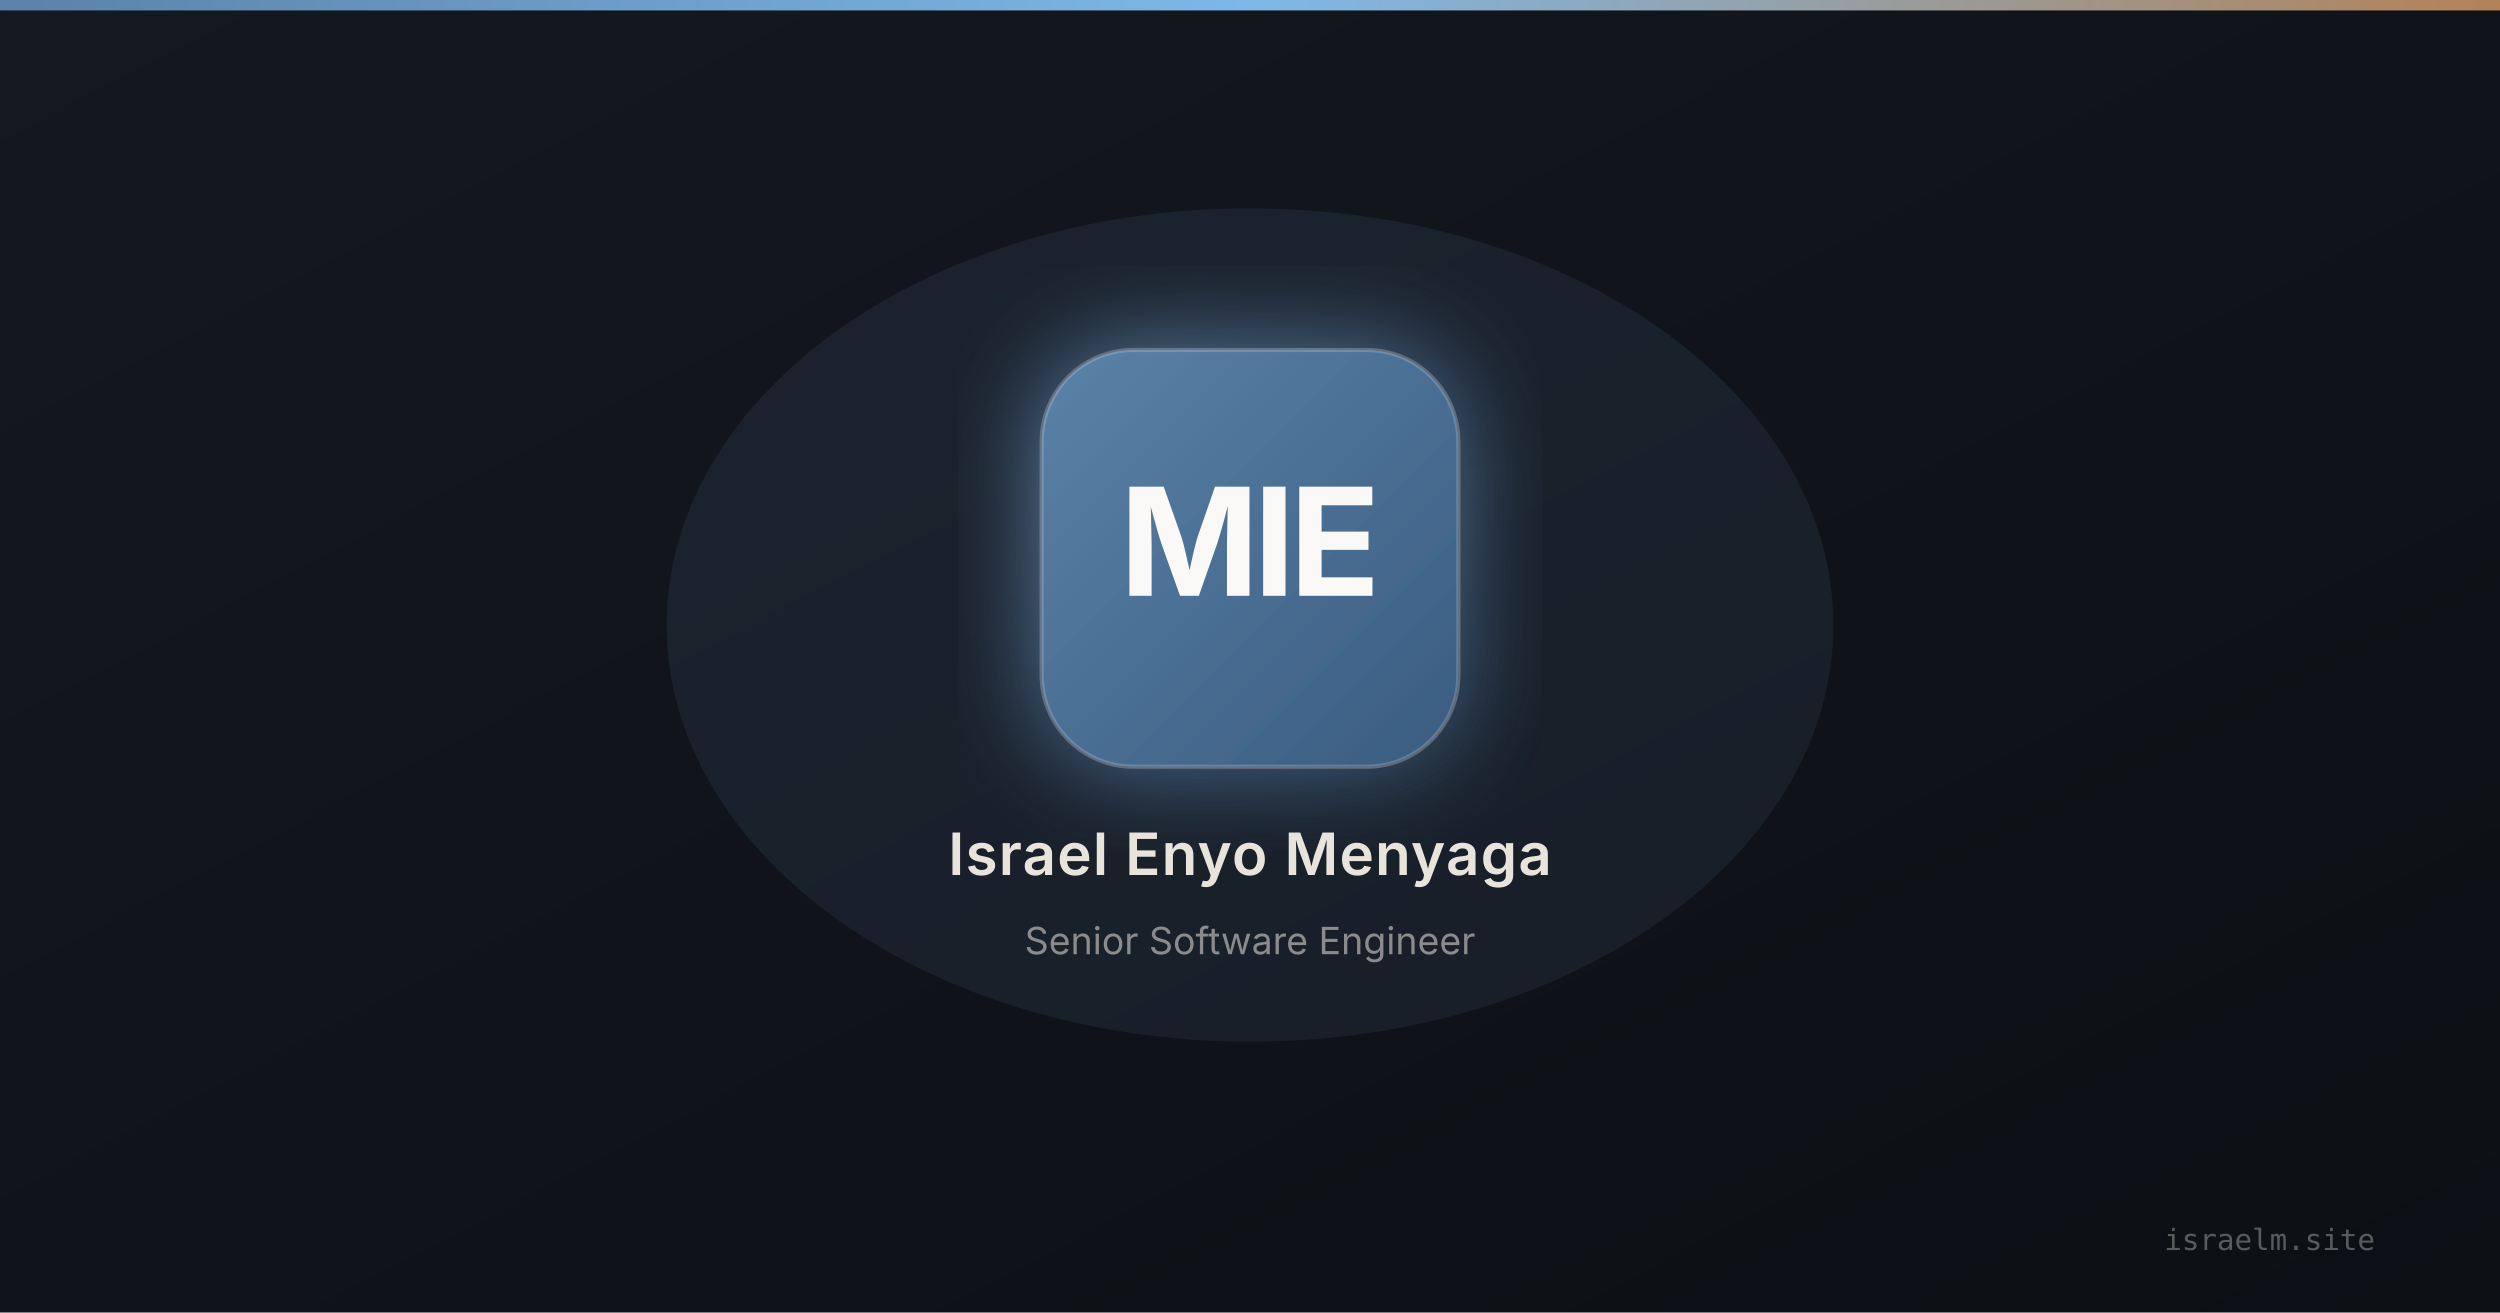
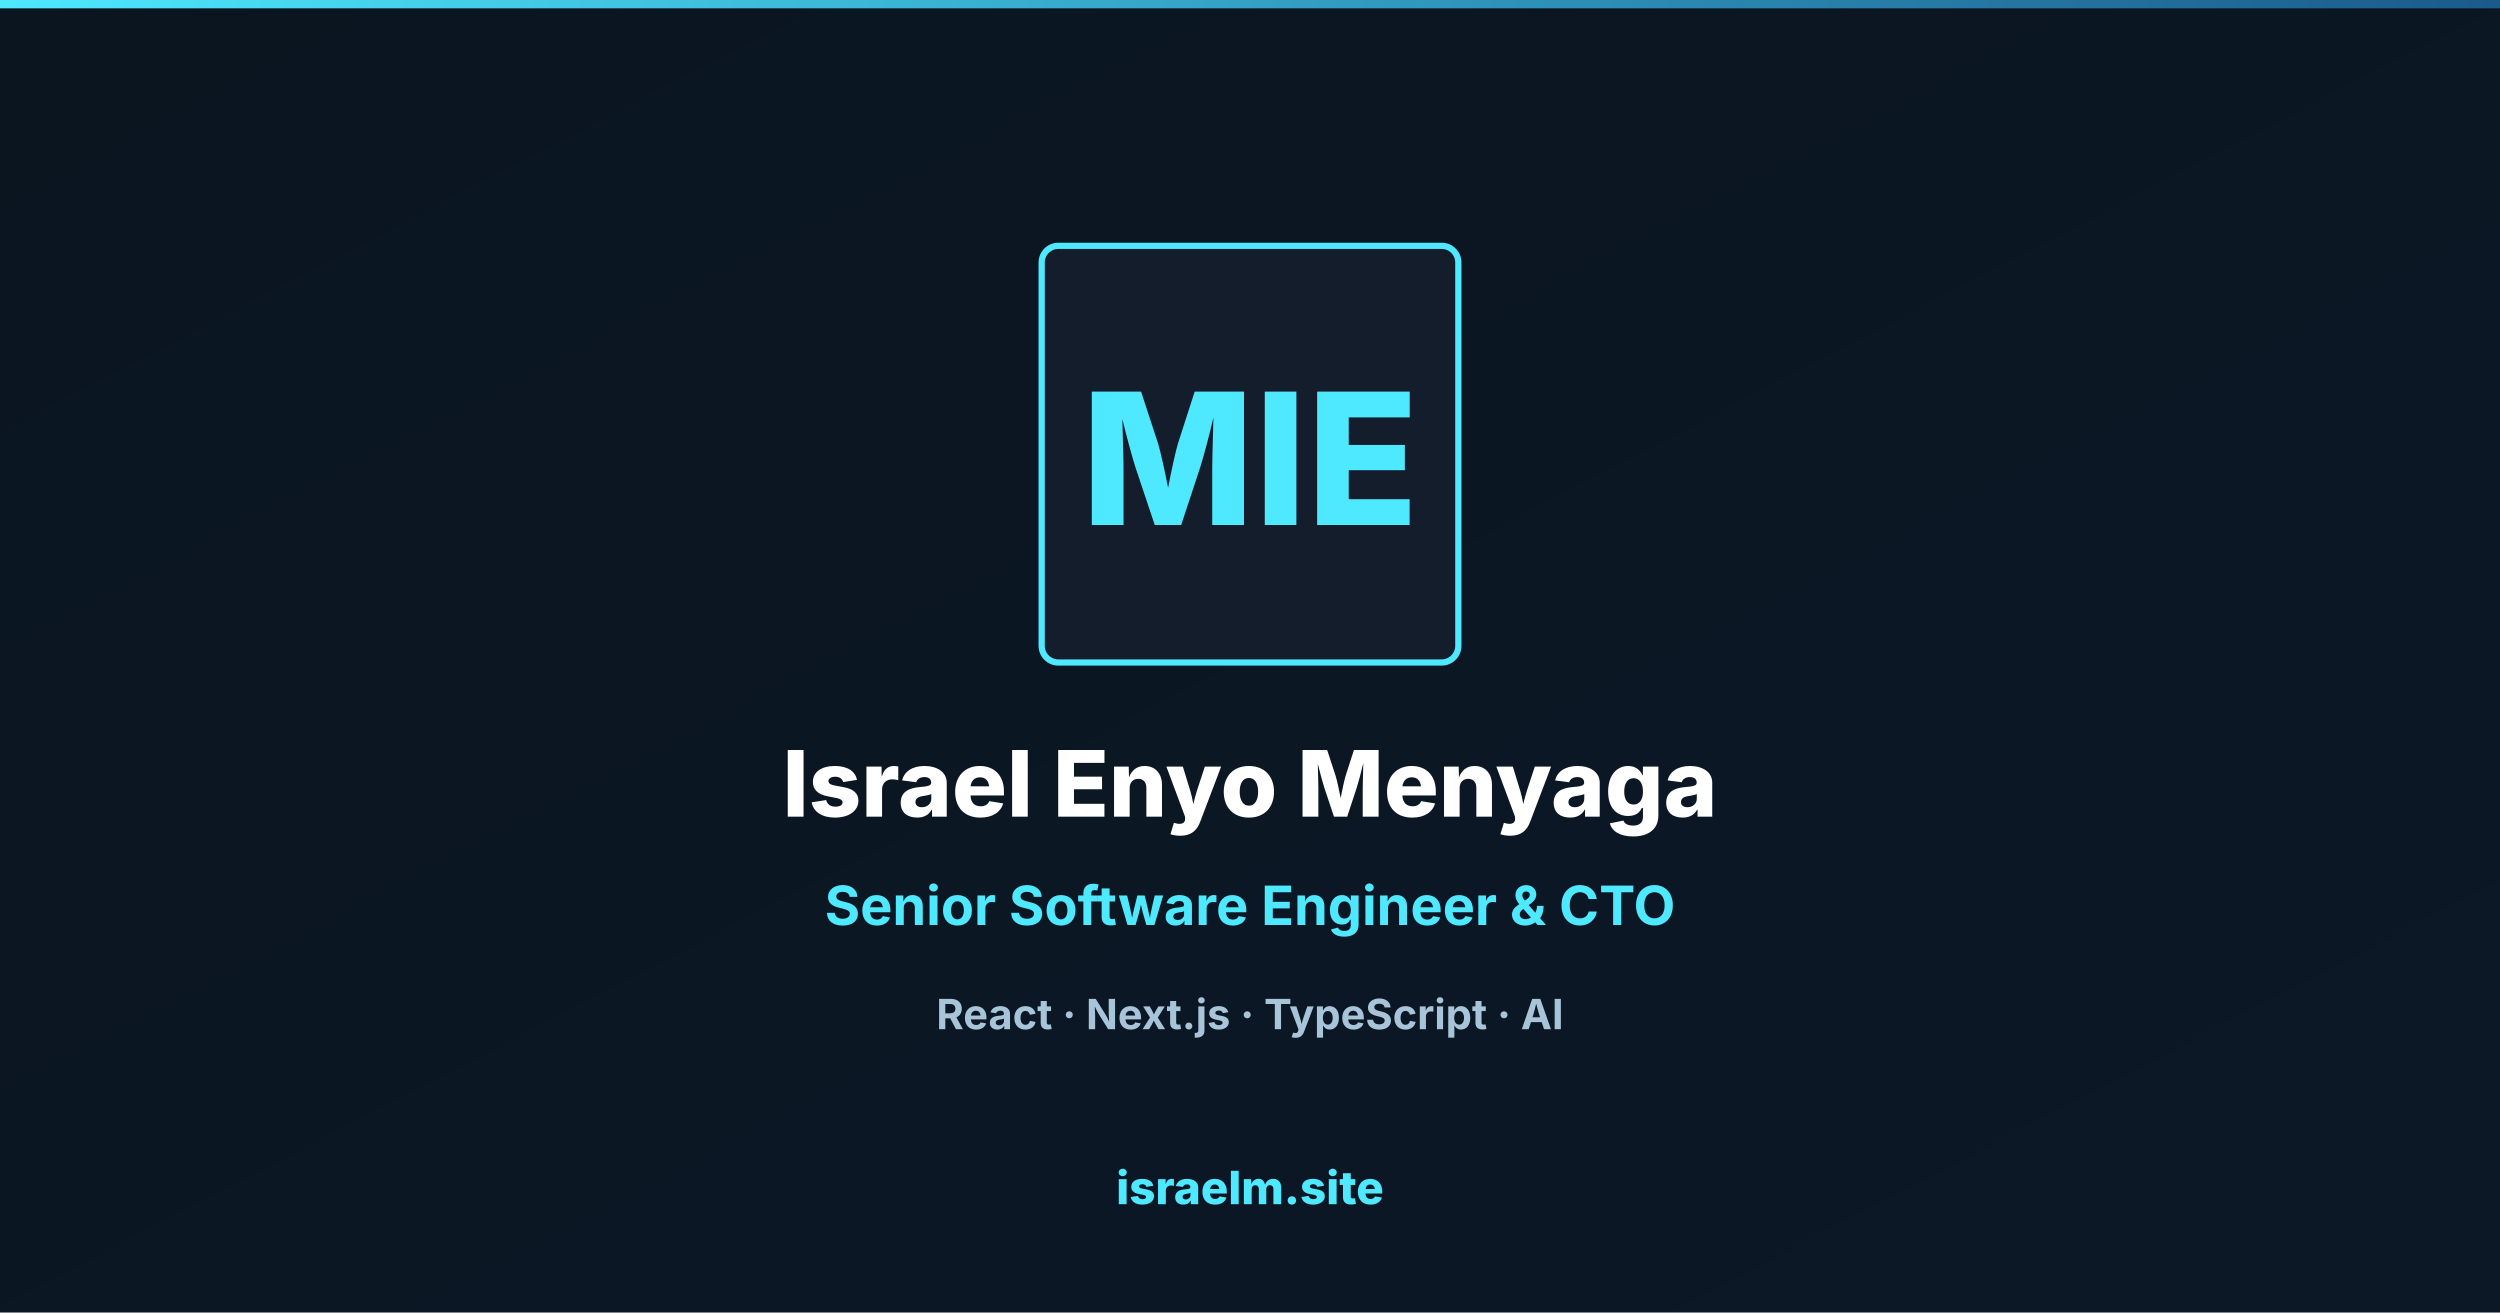
<svg xmlns="http://www.w3.org/2000/svg" viewBox="0 0 1200 630" width="1200" height="630" role="img" aria-label="Israel Enyo Menyaga (MIE) portfolio">
  <defs>
    <linearGradient id="bg" x1="0%" y1="0%" x2="100%" y2="100%">
-       <stop offset="0%" stop-color="#141820" />
-       <stop offset="100%" stop-color="#0c0f14" />
-     </linearGradient>
-     <linearGradient id="mark" x1="0%" y1="0%" x2="100%" y2="100%">
-       <stop offset="0%" stop-color="#5b82a8" />
-       <stop offset="100%" stop-color="#3a5c80" />
+       <stop offset="0%" stop-color="#0a1520" />
+       <stop offset="100%" stop-color="#0c1826" />
    </linearGradient>
    <linearGradient id="accent" x1="0%" y1="0%" x2="100%" y2="0%">
-       <stop offset="0%" stop-color="#5b82a8" />
-       <stop offset="50%" stop-color="#7eb8e8" />
-       <stop offset="100%" stop-color="#b38256" />
+       <stop offset="0%" stop-color="#4ee8ff" />
+       <stop offset="100%" stop-color="#1a5a8a" />
    </linearGradient>
-     <filter id="glow" x="-20%" y="-20%" width="140%" height="140%">
-       <feGaussianBlur stdDeviation="24" result="b" />
-       <feMerge>
-         <feMergeNode in="b" />
-         <feMergeNode in="SourceGraphic" />
-       </feMerge>
-     </filter>
  </defs>
  <rect width="1200" height="630" fill="url(#bg)" />
-   <rect width="1200" height="5" fill="url(#accent)" />
-   <ellipse cx="600" cy="300" rx="280" ry="200" fill="#5b82a8" opacity="0.12" />
-   <g transform="translate(600, 268)" filter="url(#glow)">
-     <rect x="-100" y="-100" width="200" height="200" rx="44" fill="url(#mark)" />
-     <rect x="-100" y="-100" width="200" height="200" rx="44" fill="none" stroke="rgba(255,255,255,0.18)" stroke-width="2" />
-     <text x="0" y="18" font-family="system-ui, -apple-system, 'Segoe UI', Inter, sans-serif" font-size="72" font-weight="700" fill="#faf9f7" text-anchor="middle" letter-spacing="-0.04em">MIE</text>
-   </g>
-   <text x="600" y="420" font-family="system-ui, -apple-system, 'Segoe UI', Inter, sans-serif" font-size="28" font-weight="600" fill="#e8e4dc" text-anchor="middle" letter-spacing="0.02em">Israel Enyo Menyaga</text>
-   <text x="600" y="458" font-family="system-ui, -apple-system, 'Segoe UI', Inter, sans-serif" font-size="18" font-weight="400" fill="rgba(232,228,220,0.55)" text-anchor="middle">Senior Software Engineer</text>
-   <text x="1140" y="600" font-family="ui-monospace, 'JetBrains Mono', monospace" font-size="14" fill="rgba(232,228,220,0.35)" text-anchor="end">israelm.site</text>
+   <rect width="1200" height="4" fill="url(#accent)" />
+   <rect x="500" y="118" width="200" height="200" rx="8" fill="#141d2b" stroke="#4ee8ff" stroke-width="3" />
+   <text x="600" y="252" font-family="system-ui, -apple-system, 'Segoe UI', sans-serif" font-size="88" font-weight="800" fill="#4ee8ff" text-anchor="middle">MIE</text>
+   <text x="600" y="392" font-family="system-ui, -apple-system, 'Segoe UI', sans-serif" font-size="44" font-weight="800" fill="#ffffff" text-anchor="middle">Israel Enyo Menyaga</text>
+   <text x="600" y="444" font-family="system-ui, -apple-system, 'Segoe UI', sans-serif" font-size="26" font-weight="700" fill="#4ee8ff" text-anchor="middle">Senior Software Engineer &amp; CTO</text>
+   <text x="600" y="494" font-family="system-ui, -apple-system, 'Segoe UI', sans-serif" font-size="20" font-weight="700" fill="#a8c4d8" text-anchor="middle">React · Next.js · TypeScript · AI</text>
+   <text x="600" y="578" font-family="system-ui, -apple-system, 'Segoe UI', sans-serif" font-size="22" font-weight="800" fill="#4ee8ff" text-anchor="middle">israelm.site</text>
</svg>
